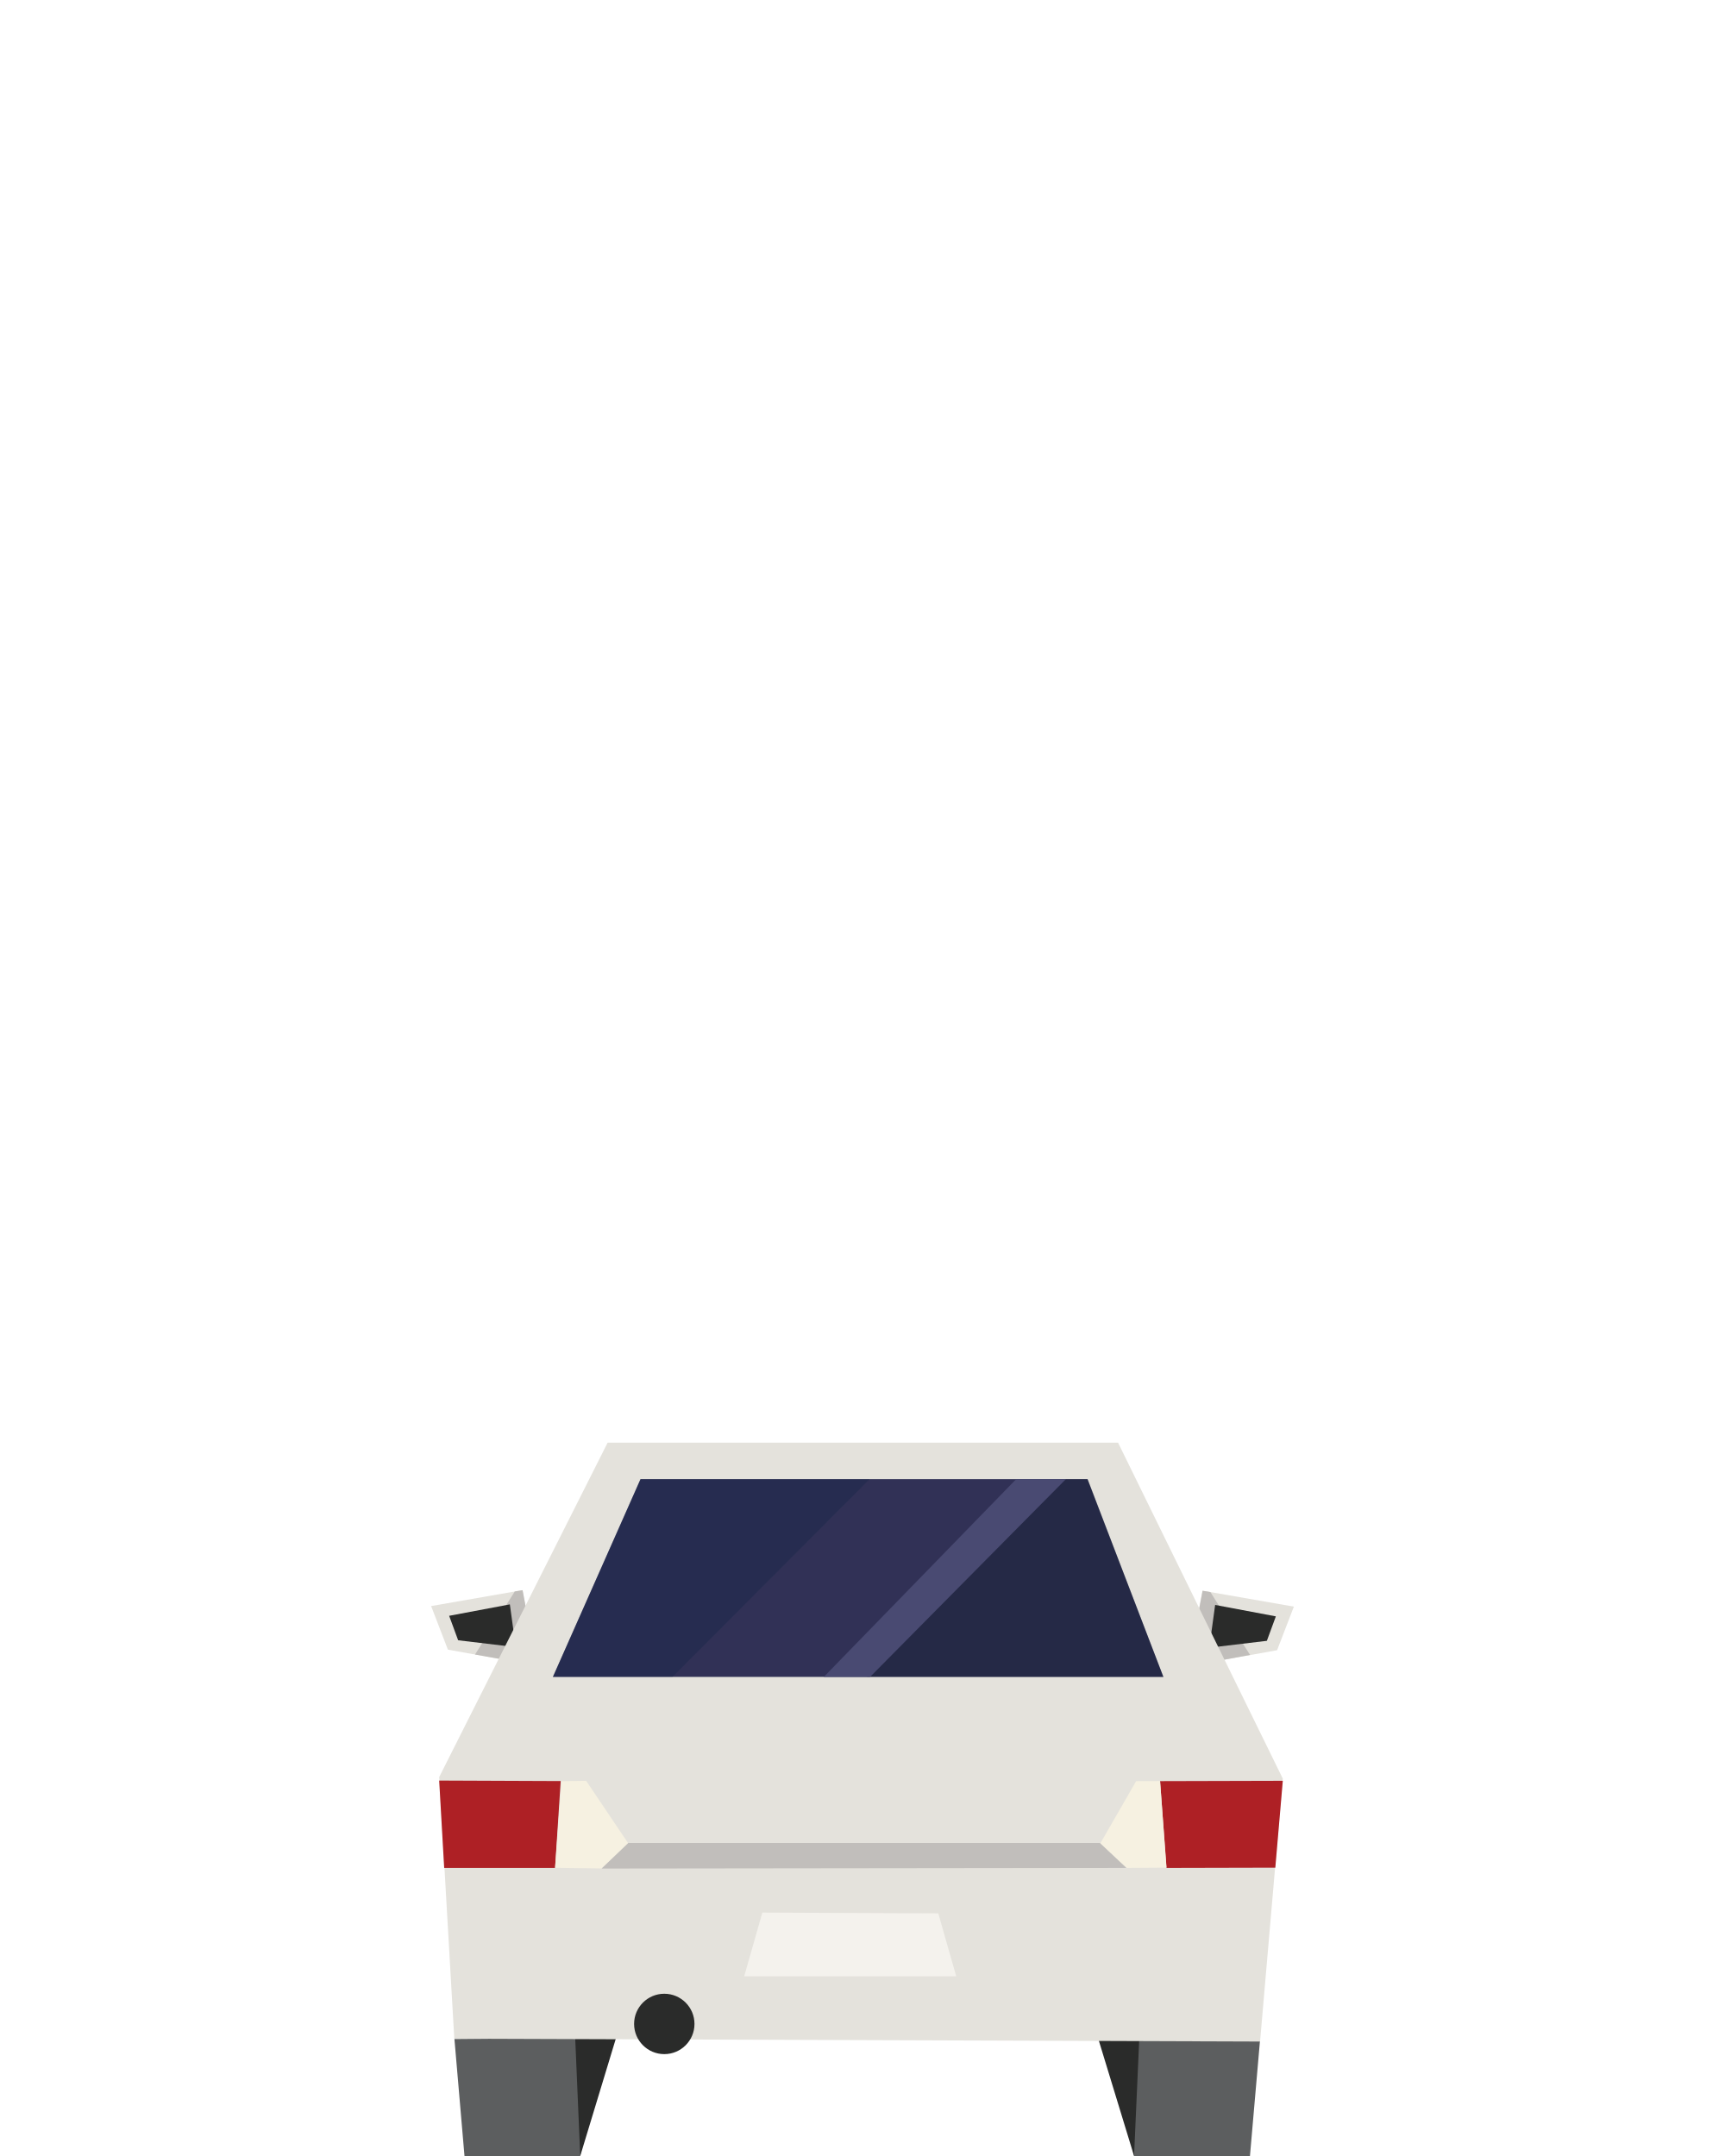
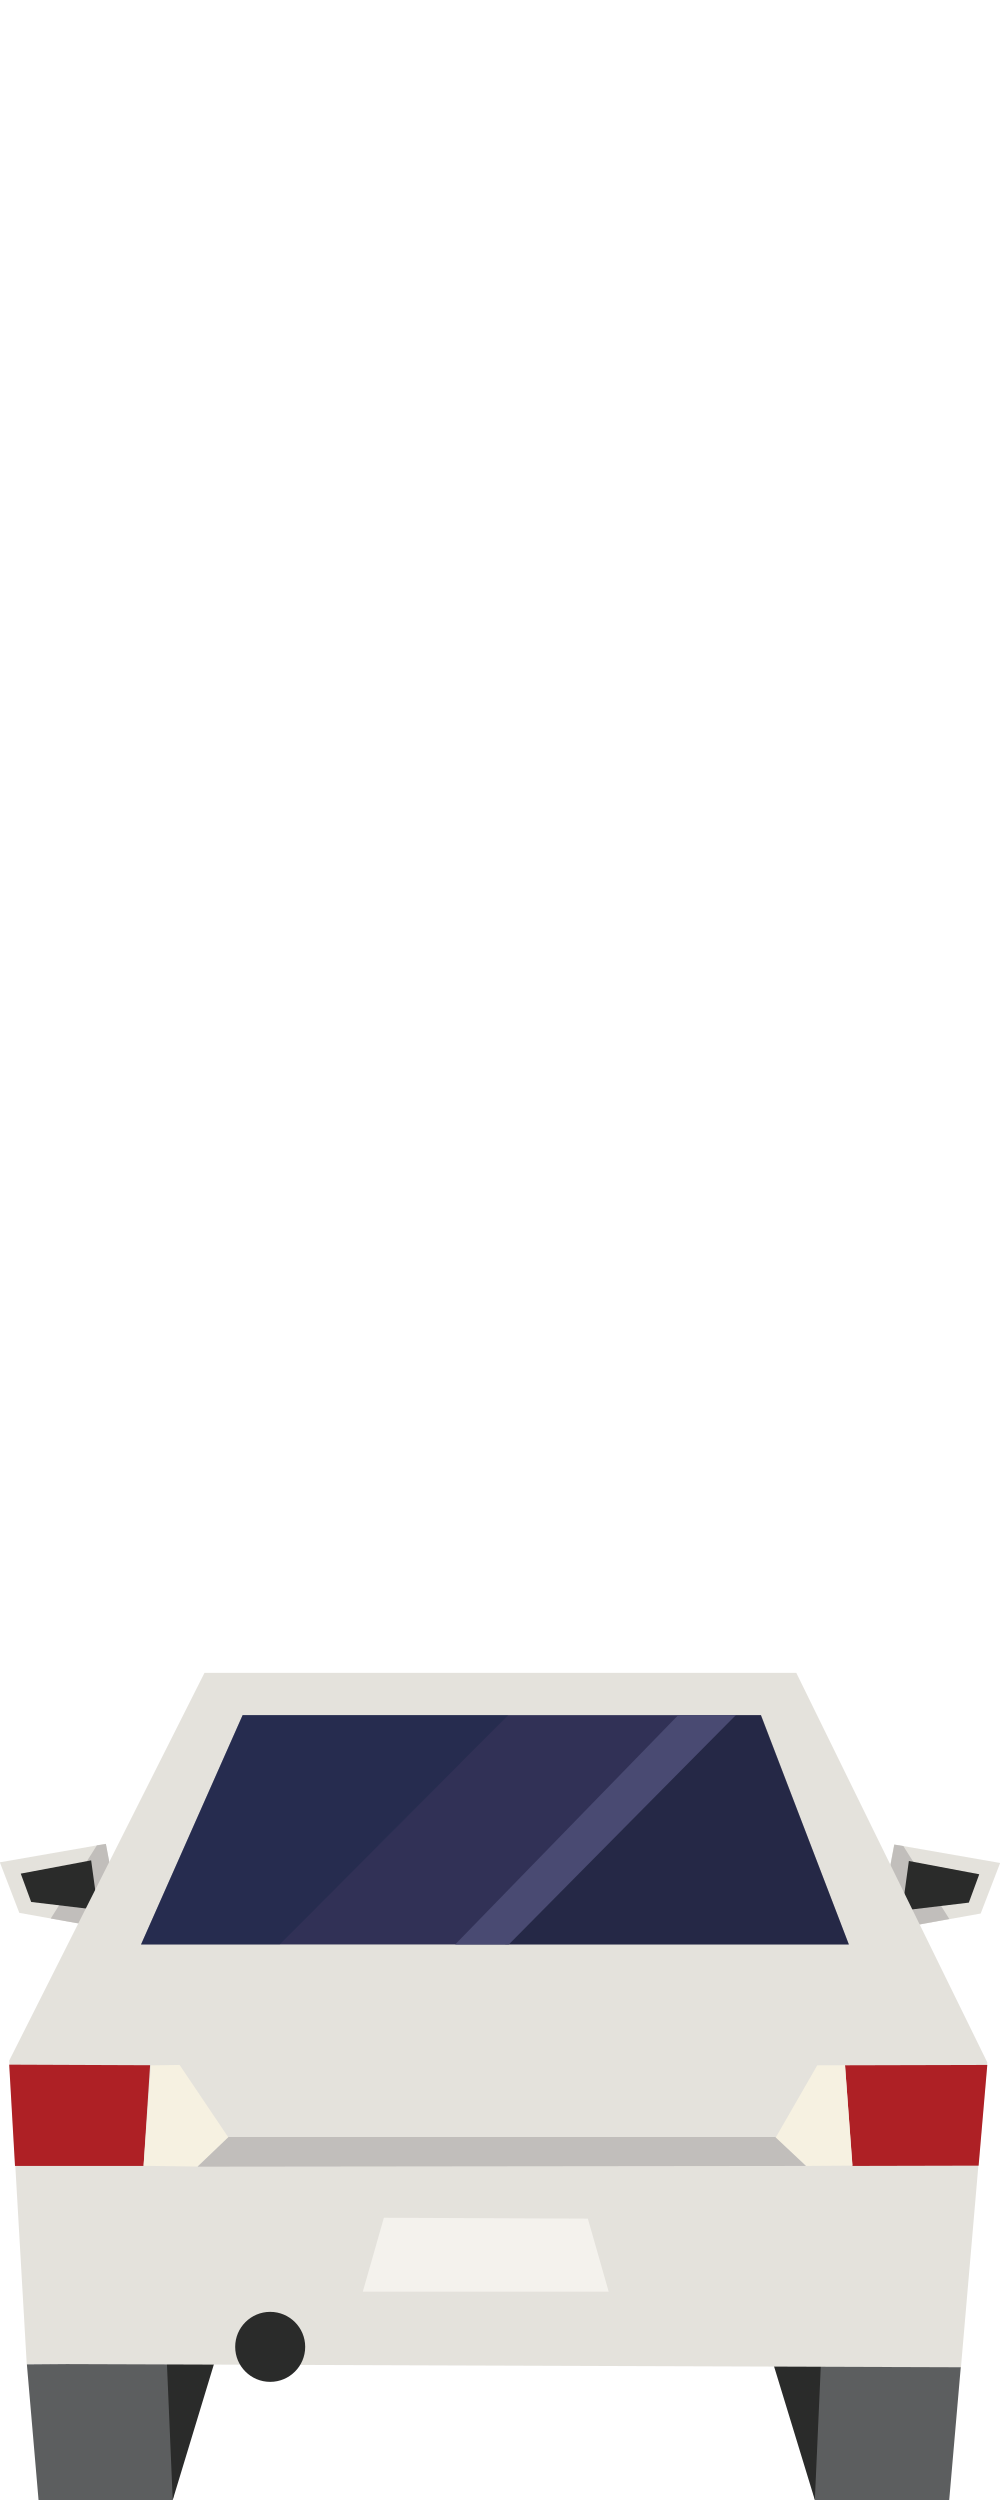
- <svg xmlns="http://www.w3.org/2000/svg" width="288px" height="360px" version="1.1" xml:space="preserve" style="fill-rule:evenodd;clip-rule:evenodd;stroke-linejoin:round;stroke-miterlimit:1.414;">
-   <g>
-     <g id="car-outbound" transform="matrix(1,0,0,1,71.9798,166.584)">
-       <g transform="matrix(1,0,0,1,0,-10.3296)">
-         <path d="M127.589,121.742l13.651,-2.45l2.8,-7.279l-15.261,-2.662l-1.259,6.721l-2.321,2.339l2.39,3.331Z" style="fill:#e4e2dc;fill-rule:nonzero;" />
-       </g>
-       <g transform="matrix(1,0,0,1,0,-10.3296)">
-         <path d="M127.604,121.746l-2.327,-3.494l2.259,-2.185l1.269,-6.697l1.297,0.208l6.621,10.502l-9.119,1.666Z" style="fill:#c1bebb;fill-rule:nonzero;" />
-       </g>
-       <g transform="matrix(1,0,0,1,0,-10.3296)">
-         <path d="M130.896,111.731l-0.98,7.141l9.616,-1.149l1.5,-4.083l-10.136,-1.909Z" style="fill:#2a2b2a;fill-rule:nonzero;" />
-       </g>
-       <g transform="matrix(1,0,0,1,0,-10.3296)">
-         <path d="M0,111.919l2.8,7.279l13.651,2.45l2.39,-3.331l-2.321,-2.339l-1.26,-6.72l-15.26,2.661Z" style="fill:#e4e2dc;fill-rule:nonzero;" />
-       </g>
-       <g transform="matrix(1,0,0,1,0,-10.3296)">
-         <path d="M16.467,121.646l2.327,-3.494l-2.259,-2.185l-1.269,-6.697l-1.297,0.208l-6.641,10.531l9.139,1.637Z" style="fill:#c1bebb;fill-rule:nonzero;" />
-       </g>
-       <g transform="matrix(1,0,0,1,0,-10.3296)">
-         <path d="M13.145,111.638l0.98,7.141l-9.616,-1.149l-1.5,-4.083l10.136,-1.909Z" style="fill:#2a2b2a;fill-rule:nonzero;" />
-       </g>
-       <path d="M3.89,173.884l1.68,19.532l19.321,0l3.991,-19.742l-24.992,0.21Z" style="fill:#5c5e5f;fill-rule:nonzero;" />
-       <path d="M24.052,173.674l0.84,19.742l5.992,-19.742l-6.832,0Z" style="fill:#2a2b2a;fill-rule:nonzero;" />
-       <path d="M117.358,193.416l19.35,0l1.68,-19.321l-24.993,-0.211l3.963,19.532Z" style="fill:#5c5e5f;fill-rule:nonzero;" />
-       <path d="M111.394,173.884l5.964,19.532l0.869,-19.532l-6.833,0Z" style="fill:#2a2b2a;fill-rule:nonzero;" />
-       <g transform="matrix(1,-3.22153e-17,-3.22153e-17,1.13153,0,-22.926)">
-         <path d="M29.468,85.928l-28.118,49.341l2.519,38.615l1.89,0.006l132.637,0.414l3.796,-38.796l-27.505,-49.58l-85.219,0Z" style="fill:#e4e2dc;fill-rule:nonzero;" />
-       </g>
-       <g transform="matrix(1,0,0,1,0,-4.6582)">
-         <path d="M1.345,135.384l0.834,14.584l18.512,0.002l0.941,-14.502l-20.287,-0.084Z" style="fill:#ae2025;fill-rule:nonzero;" />
-       </g>
-       <g transform="matrix(1,0,0,1,0,-4.6582)">
-         <path d="M25.882,135.426l7.041,10.46l-4.455,4.169l-7.771,-0.105l1.055,-14.463l4.13,-0.061Z" style="fill:#f6f1e1;fill-rule:nonzero;" />
-       </g>
-       <g transform="matrix(1,0,0,1,0,-4.6582)">
-         <path d="M142.191,135.425l-1.249,14.501l-18.182,0.044l-1.05,-14.491l20.481,-0.054Z" style="fill:#ae2025;fill-rule:nonzero;" />
-       </g>
-       <g transform="matrix(1,0,0,1,0,-4.6582)">
-         <path d="M117.706,135.478l-6.009,10.447l4.417,4.044l6.666,-0.044l-1.083,-14.459l-3.991,0.012Z" style="fill:#f6f1e1;fill-rule:nonzero;" />
-       </g>
-       <g transform="matrix(1,-8.52366e-17,-8.52366e-17,1.348,1.39815e-14,-42.2467)">
-         <path d="M34.958,90.982l-14.629,24.495l101.925,1.7053e-13l-12.669,-24.495l-74.626,2.84217e-14Z" style="fill:#313156;fill-rule:nonzero;" />
-       </g>
-       <path d="M43.968,171.364c0,2.783 -2.257,5.041 -5.04,5.041c-2.783,0 -5.041,-2.258 -5.041,-5.041c0,-2.783 2.258,-5.04 5.041,-5.04c2.783,0 5.04,2.257 5.04,5.04" style="fill:#2a2b2a;fill-rule:nonzero;" />
-       <g transform="matrix(1,0,0,1,0,-4.6582)">
-         <path d="M32.922,145.804l-4.454,4.271l87.604,-0.105l-4.417,-4.166l-78.733,0Z" style="fill:#c1bebb;fill-rule:nonzero;" />
-       </g>
-       <g transform="matrix(1,0,0,1,0,-4.1445)">
-         <path d="M55.3,156.916l-3.036,10.645l35.407,0l-3.001,-10.515l-29.37,-0.13Z" style="fill:#f4f2ed;fill-rule:nonzero;" />
-       </g>
-       <g transform="matrix(1.35601,0,0,1.35601,-9.08601,-43.1939)">
-         <g opacity="0.3">
-           <path d="M32.477,91.143l-10.785,24.35l14.731,1.42109e-14l24.27,-24.35l-28.217,-2.84217e-14Z" style="fill:#0f2342;fill-rule:nonzero;" />
-         </g>
-       </g>
-       <g opacity="0.3">
-         <path d="M109.62,80.397l-3.651,3.11218e-12l-33.219,33.02l49.504,-2.84217e-14l-12.634,-33.02Z" style="fill:#0a1723;fill-rule:nonzero;" />
-       </g>
-       <g transform="matrix(1.34973,0,0,1.34973,-25.576,-42.4401)">
-         <path d="M73.249,115.472l24.21,-24.464l-6.14,2.41585e-13l-23.794,24.464l5.723,8.66862e-13Z" style="fill:#494a72;fill-rule:nonzero;" />
-       </g>
+ <svg xmlns="http://www.w3.org/2000/svg" width="100%" height="100%" viewBox="0 0 144 360" version="1.1" xml:space="preserve" style="fill-rule:evenodd;clip-rule:evenodd;stroke-linejoin:round;stroke-miterlimit:1.414;">
+   <g id="car-outbound" transform="matrix(1,0,0,1,-0.0202,166.584)">
+     <g transform="matrix(1,0,0,1,0,-10.3296)">
+       <path d="M127.589,121.742L141.24,119.292L144.04,112.013L128.779,109.351L127.52,116.072L125.199,118.411L127.589,121.742Z" style="fill:rgb(228,226,220);fill-rule:nonzero;" />
+     </g>
+     <g transform="matrix(1,0,0,1,0,-10.3296)">
+       <path d="M127.604,121.746L125.277,118.252L127.536,116.067L128.805,109.37L130.102,109.578L136.723,120.08L127.604,121.746L127.604,121.746Z" style="fill:rgb(193,190,187);fill-rule:nonzero;" />
+     </g>
+     <g transform="matrix(1,0,0,1,0,-10.3296)">
+       <path d="M130.896,111.731L129.916,118.872L139.532,117.723L141.032,113.64L130.896,111.731Z" style="fill:rgb(42,43,42);fill-rule:nonzero;" />
+     </g>
+     <g transform="matrix(1,0,0,1,0,-10.3296)">
+       <path d="M0,111.919L2.8,119.198L16.451,121.648L18.841,118.317L16.52,115.978L15.26,109.258L0,111.919Z" style="fill:rgb(228,226,220);fill-rule:nonzero;" />
+     </g>
+     <g transform="matrix(1,0,0,1,0,-10.3296)">
+       <path d="M16.467,121.646L18.794,118.152L16.535,115.967L15.266,109.27L13.969,109.478L7.328,120.009L16.467,121.646Z" style="fill:rgb(193,190,187);fill-rule:nonzero;" />
+     </g>
+     <g transform="matrix(1,0,0,1,0,-10.3296)">
+       <path d="M13.145,111.638L14.125,118.779L4.509,117.63L3.009,113.547L13.145,111.638Z" style="fill:rgb(42,43,42);fill-rule:nonzero;" />
+     </g>
+     <path d="M3.89,173.884L5.57,193.416L24.891,193.416L28.882,173.674L3.89,173.884L3.89,173.884Z" style="fill:rgb(92,94,95);fill-rule:nonzero;" />
+     <path d="M24.052,173.674L24.892,193.416L30.884,173.674L24.052,173.674Z" style="fill:rgb(42,43,42);fill-rule:nonzero;" />
+     <path d="M117.358,193.416L136.708,193.416L138.388,174.095L113.395,173.884L117.358,193.416Z" style="fill:rgb(92,94,95);fill-rule:nonzero;" />
+     <path d="M111.394,173.884L117.358,193.416L118.227,173.884L111.394,173.884Z" style="fill:rgb(42,43,42);fill-rule:nonzero;" />
+     <g transform="matrix(1,-3.22153e-17,-3.22153e-17,1.13153,0,-22.926)">
+       <path d="M29.468,85.928L1.35,135.269L3.869,173.884L5.759,173.89L138.396,174.304L142.192,135.508L114.687,85.928L29.468,85.928L29.468,85.928Z" style="fill:rgb(228,226,220);fill-rule:nonzero;" />
+     </g>
+     <g transform="matrix(1,0,0,1,0,-4.6582)">
+       <path d="M1.345,135.384L2.179,149.968L20.691,149.97L21.632,135.468L1.345,135.384L1.345,135.384Z" style="fill:rgb(174,32,37);fill-rule:nonzero;" />
+     </g>
+     <g transform="matrix(1,0,0,1,0,-4.6582)">
+       <path d="M25.882,135.426L32.923,145.886L28.468,150.055L20.697,149.95L21.752,135.487L25.882,135.426L25.882,135.426Z" style="fill:rgb(246,241,225);fill-rule:nonzero;" />
+     </g>
+     <g transform="matrix(1,0,0,1,0,-4.6582)">
+       <path d="M142.191,135.425L140.942,149.926L122.76,149.97L121.71,135.479L142.191,135.425L142.191,135.425Z" style="fill:rgb(174,32,37);fill-rule:nonzero;" />
+     </g>
+     <g transform="matrix(1,0,0,1,0,-4.6582)">
+       <path d="M117.706,135.478L111.697,145.925L116.114,149.969L122.78,149.925L121.697,135.466L117.706,135.478Z" style="fill:rgb(246,241,225);fill-rule:nonzero;" />
+     </g>
+     <g transform="matrix(1,-8.52366e-17,-8.52366e-17,1.348,1.39815e-14,-42.2467)">
+       <path d="M34.958,90.982L20.329,115.477L122.254,115.477L109.584,90.982L34.958,90.982L34.958,90.982Z" style="fill:rgb(49,49,86);fill-rule:nonzero;" />
+     </g>
+     <path d="M43.968,171.364C43.968,174.147 41.711,176.405 38.928,176.405C36.145,176.405 33.887,174.147 33.887,171.364C33.887,168.581 36.145,166.324 38.928,166.324C41.711,166.324 43.968,168.581 43.968,171.364" style="fill:rgb(42,43,42);fill-rule:nonzero;" />
+     <g transform="matrix(1,0,0,1,0,-4.6582)">
+       <path d="M32.922,145.804L28.468,150.075L116.072,149.97L111.655,145.804L32.922,145.804L32.922,145.804Z" style="fill:rgb(193,190,187);fill-rule:nonzero;" />
+     </g>
+     <g transform="matrix(1,0,0,1,0,-4.1445)">
+       <path d="M55.3,156.916L52.264,167.561L87.671,167.561L84.67,157.046L55.3,156.916L55.3,156.916Z" style="fill:rgb(244,242,237);fill-rule:nonzero;" />
+     </g>
+     <g transform="matrix(1.35601,0,0,1.35601,-9.08601,-43.1939)">
+       <path d="M32.477,91.143L21.692,115.493L36.423,115.493L60.694,91.143L32.477,91.143L32.477,91.143Z" style="fill:rgb(15,35,66);fill-opacity:0.3;fill-rule:nonzero;" />
+     </g>
+     <path d="M109.62,80.397L105.969,80.397L72.75,113.417L122.254,113.417L109.62,80.397L109.62,80.397Z" style="fill:rgb(10,23,35);fill-opacity:0.3;fill-rule:nonzero;" />
+     <g transform="matrix(1.34973,0,0,1.34973,-25.576,-42.4401)">
+       <path d="M73.249,115.472L97.46,91.008L91.32,91.008L67.526,115.472L73.249,115.472L73.249,115.472Z" style="fill:rgb(73,74,114);fill-rule:nonzero;" />
    </g>
  </g>
</svg>
